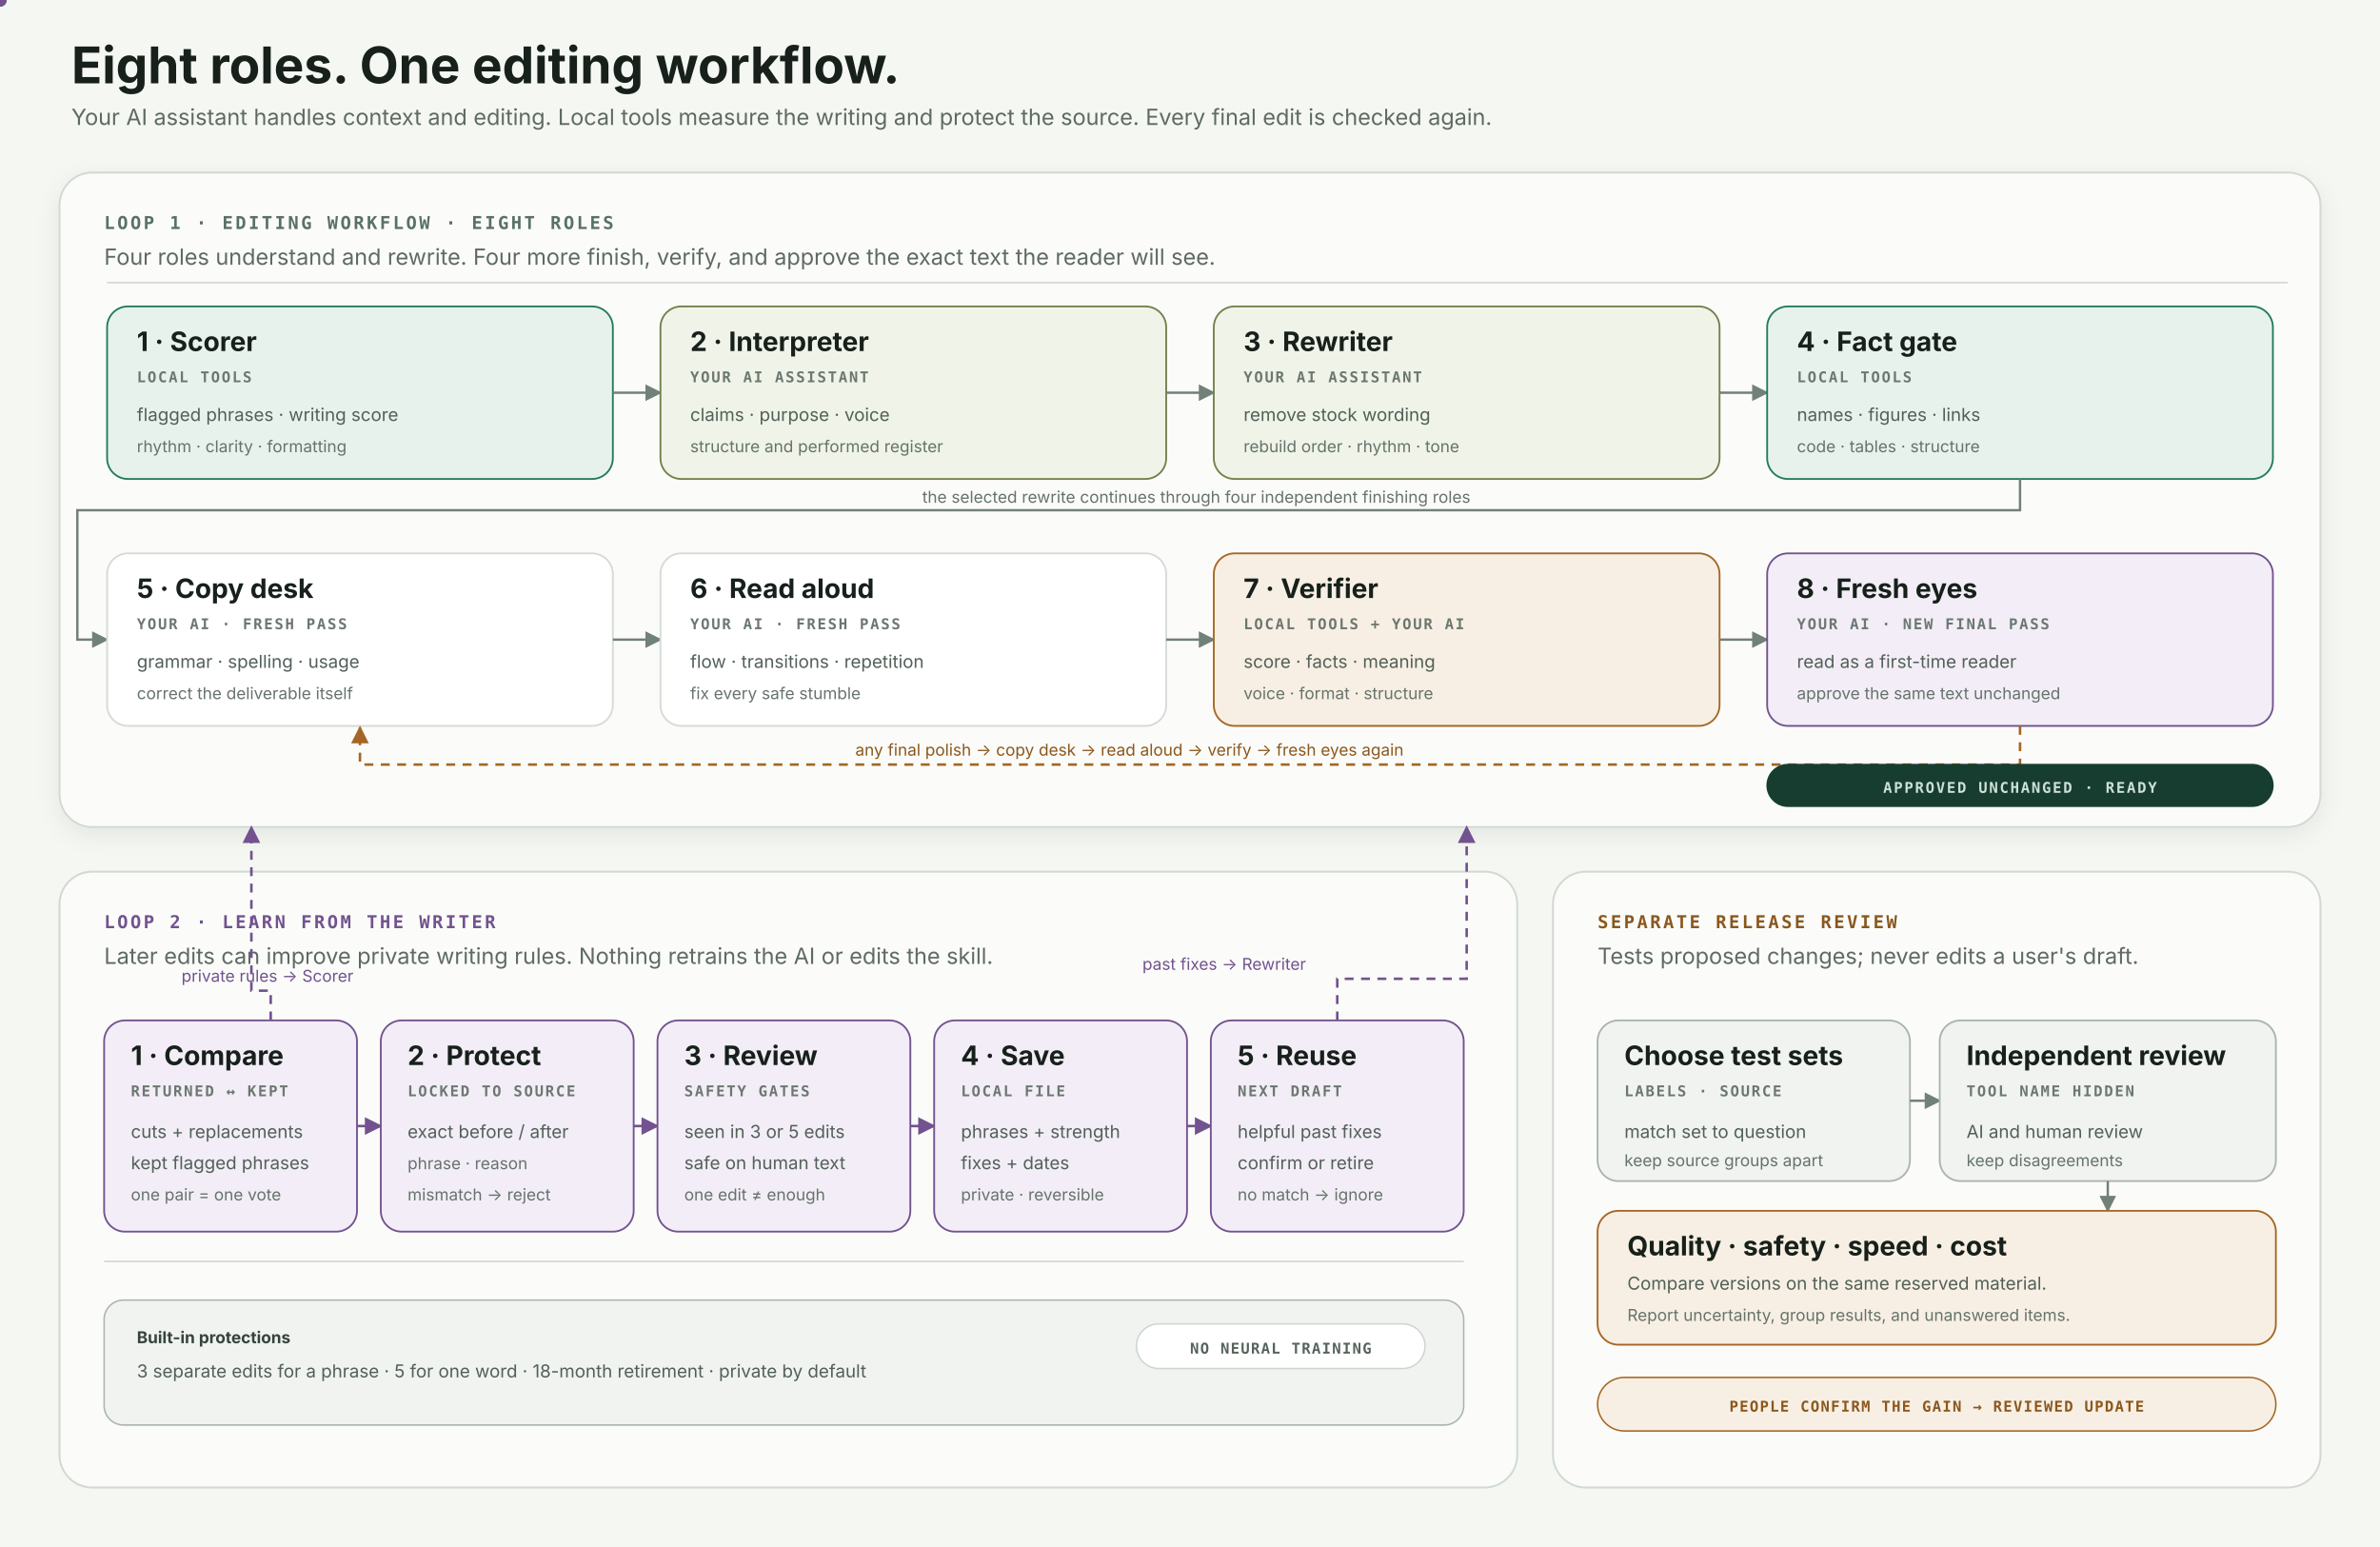
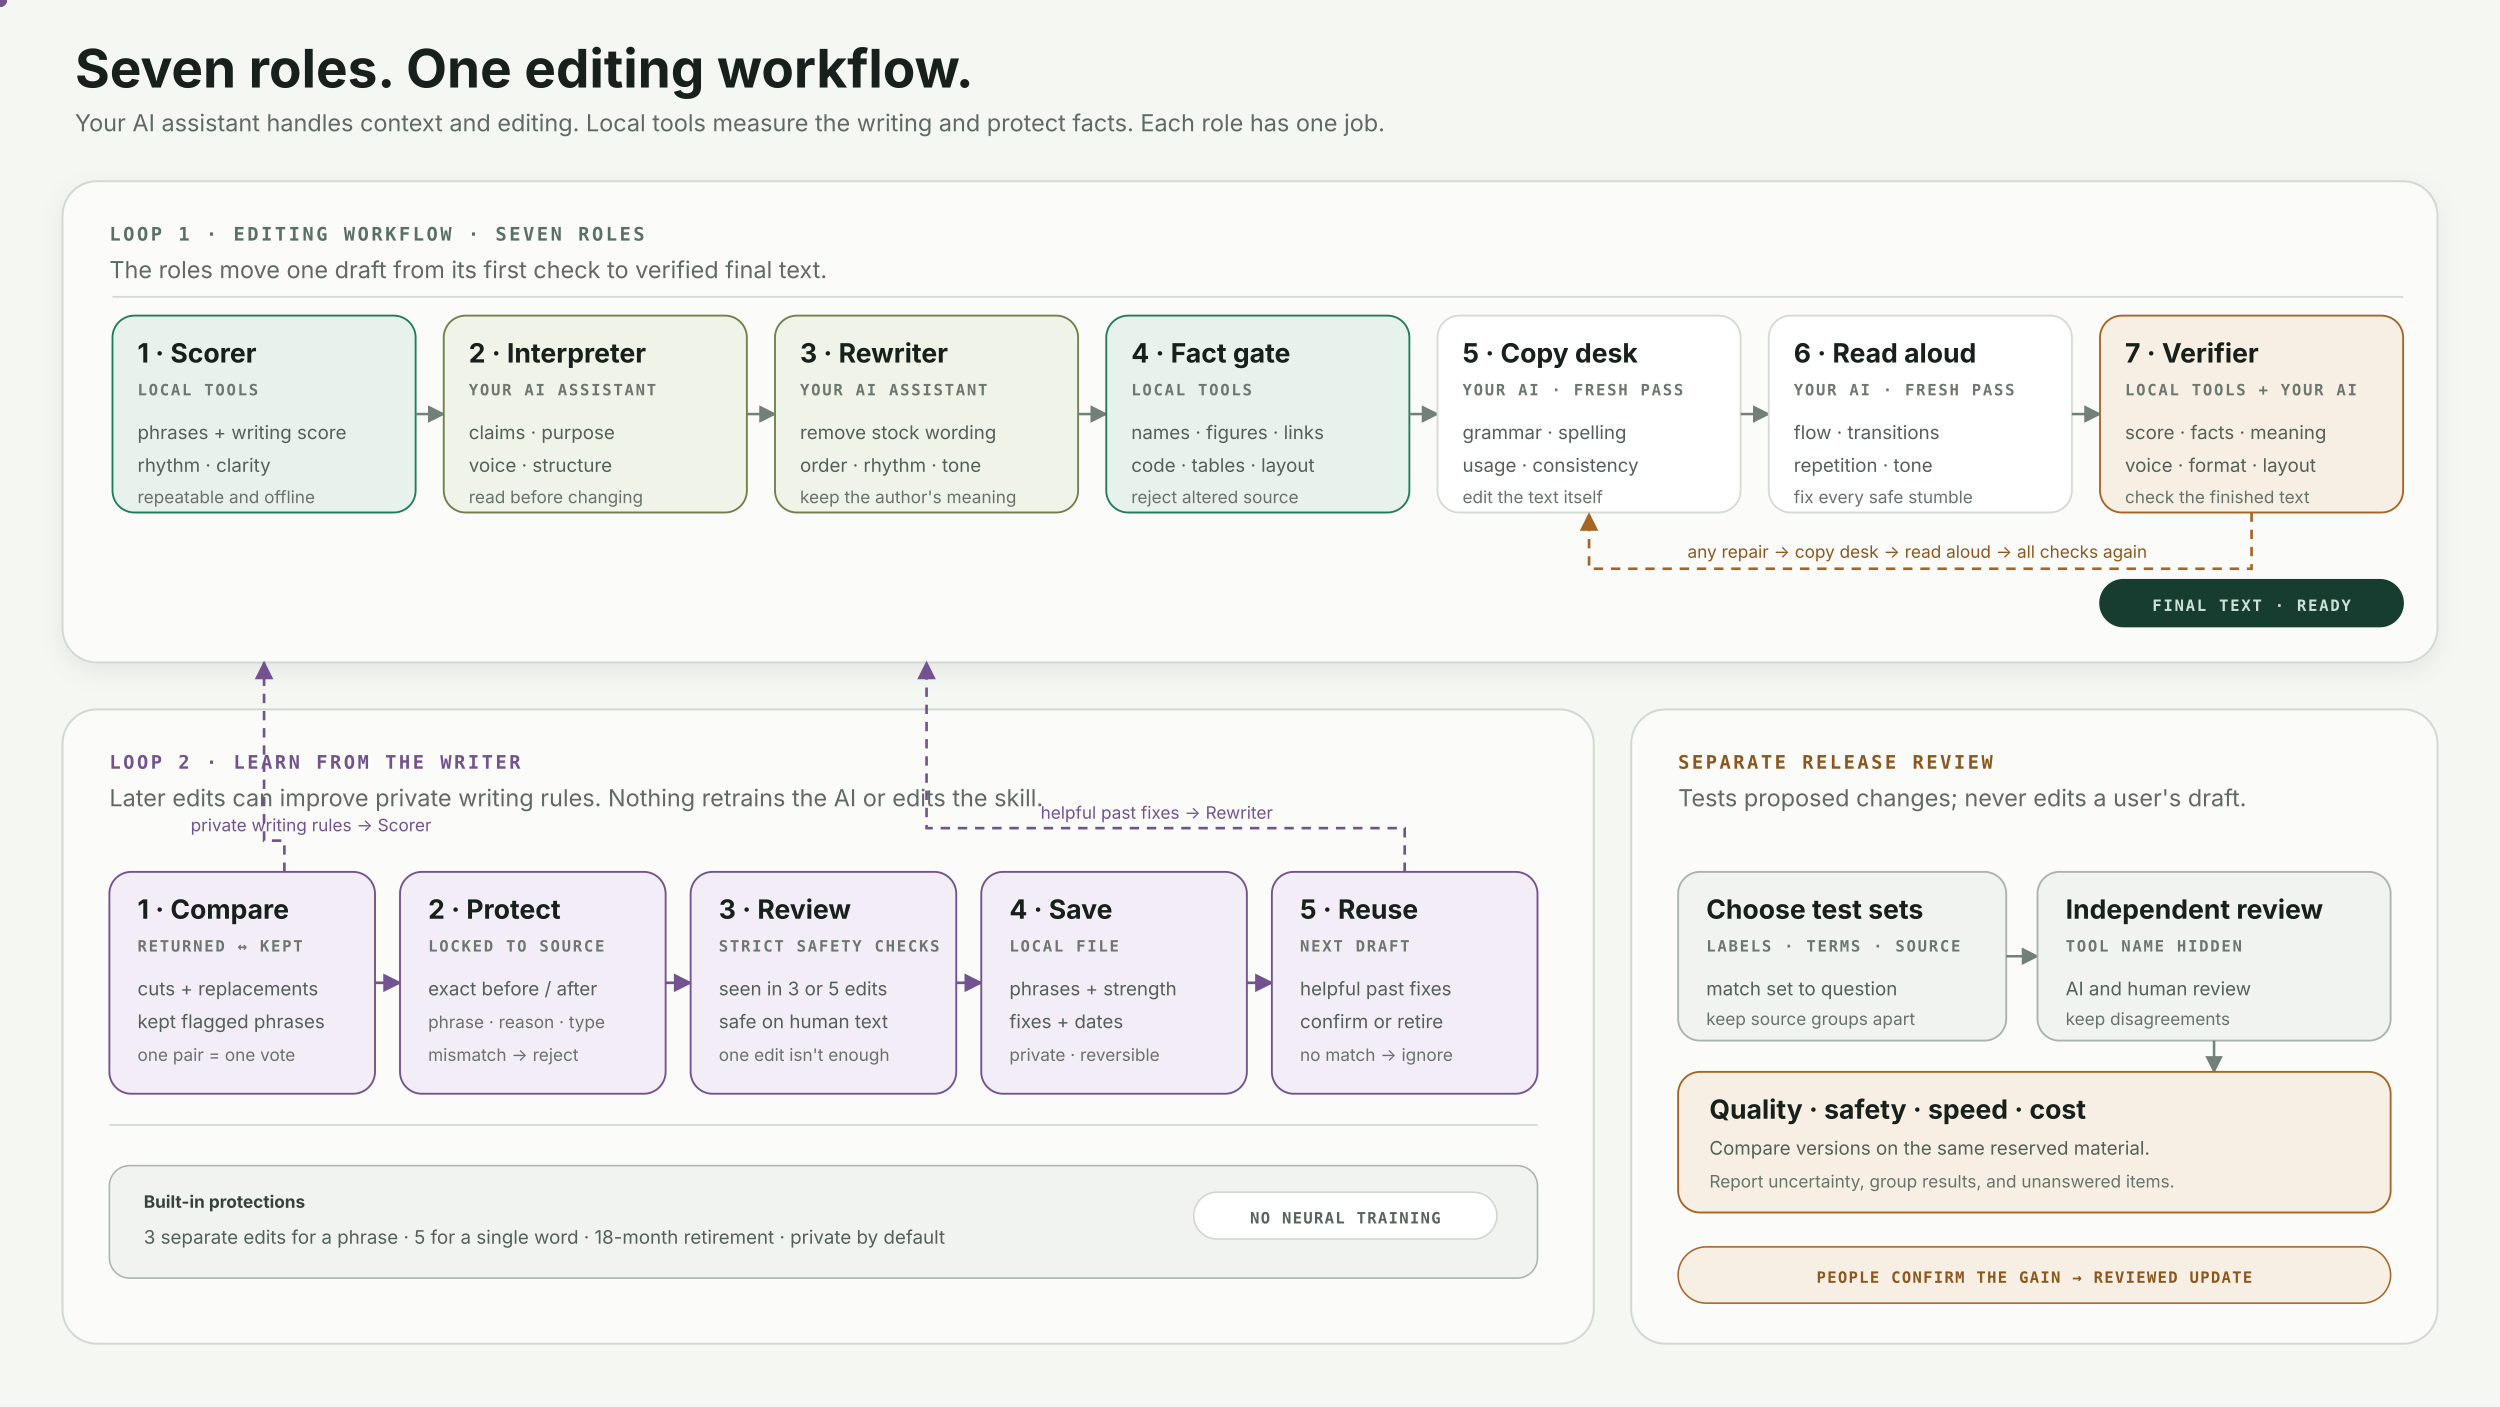
- <svg xmlns="http://www.w3.org/2000/svg" viewBox="0 0 1600 1040" width="1600" height="1040" font-family="Helvetica,Arial,sans-serif" role="img" aria-labelledby="title desc" aria-label="Zero Slop uses eight roles in one editing workflow. Local tools score the draft and protect source details. The user's AI assistant interprets, rewrites, copy edits, and reads the text aloud. Local tools and the assistant verify it. A separate fresh-eyes finalizer reads the verified text as a first-time reader. If it changes anything, copy editing, read-aloud review, verification, and fresh-eyes review all run again. Later writer edits can improve private writing rules after safety checks. A separate release review tests quality, safety, speed, and cost. No neural training occurs automatically.">
+ <svg xmlns="http://www.w3.org/2000/svg" viewBox="0 0 1600 900" width="1600" height="900" font-family="Helvetica,Arial,sans-serif" role="img" aria-labelledby="title desc" aria-label="Zero Slop uses seven roles in one editing workflow. Local tools score the draft. The user's existing AI assistant, powered by Claude, GPT, or another compatible model, interprets and rewrites it. Local tools protect names, numbers, quotations, and links. Fresh AI passes copy edit and read the text aloud. Local tools and the AI assistant verify the exact final text. Later writer edits can improve private writing rules after strict safety checks. A separate release review tests quality, safety, speed, and cost. No neural training occurs automatically.">
  <defs>
    <marker id="arrow" viewBox="0 0 10 10" refX="9" refY="5" markerWidth="7" markerHeight="7" orient="auto-start-reverse">
      <path d="M0 0 10 5 0 10Z" fill="#718078" />
    </marker>
    <marker id="amberArrow" viewBox="0 0 10 10" refX="9" refY="5" markerWidth="7" markerHeight="7" orient="auto-start-reverse">
      <path d="M0 0 10 5 0 10Z" fill="#A56625" />
    </marker>
    <marker id="purpleArrow" viewBox="0 0 10 10" refX="9" refY="5" markerWidth="7" markerHeight="7" orient="auto-start-reverse">
      <path d="M0 0 10 5 0 10Z" fill="#72528F" />
    </marker>
    <filter id="softShadow" x="-20%" y="-20%" width="140%" height="140%">
      <feDropShadow dx="0" dy="5" stdDeviation="8" flood-color="#17221C" flood-opacity=".07" />
    </filter>
    <style>
-       .grt{fill:#F5F7F3}.grp{fill:#FBFCF9;stroke:#D2D9D2;stroke-width:1.3}.grl{fill:#F0F3F0;stroke:#AAB4AC}.node{fill:#FFF;stroke:#D4DBD4;stroke-width:1.2}.green{fill:#E8F2EC;stroke:#227B5B}.olive{fill:#EFF3E8;stroke:#71804B}.amber{fill:#F7EFE3;stroke:#A56625}.purple{fill:#F2EDF6;stroke:#72528F}.slate{fill:#F0F3F0;stroke:#AAB4AC}.output{fill:#173D30;stroke:#173D30}.title{font:700 34px -apple-system,BlinkMacSystemFont,"Segoe UI",sans-serif;fill:#17201B}.dek{font:400 15px -apple-system,BlinkMacSystemFont,"Segoe UI",sans-serif;fill:#5E6A63}.eyebrow{font:700 12px ui-monospace,SFMono-Regular,Menlo,monospace;letter-spacing:1.6px;fill:#597067}.eyebrowPurple{font:700 12px ui-monospace,SFMono-Regular,Menlo,monospace;letter-spacing:1.6px;fill:#72528F}.eyebrowAmber{font:700 12px ui-monospace,SFMono-Regular,Menlo,monospace;letter-spacing:1.6px;fill:#8B571D}.stage{font:700 18px -apple-system,BlinkMacSystemFont,"Segoe UI",sans-serif;fill:#17201B}.role{font:700 10px ui-monospace,SFMono-Regular,Menlo,monospace;letter-spacing:1.1px;fill:#6B776F}.body{font:400 12px -apple-system,BlinkMacSystemFont,"Segoe UI",sans-serif;fill:#526058}.small{font:400 11px -apple-system,BlinkMacSystemFont,"Segoe UI",sans-serif;fill:#66736B}.smallStrong{font:700 11px -apple-system,BlinkMacSystemFont,"Segoe UI",sans-serif;fill:#35433B}.whiteLabel{font:700 10px ui-monospace,SFMono-Regular,Menlo,monospace;letter-spacing:1.1px;fill:#CDE1D7}.ln{fill:none;stroke:#718078;stroke-width:1.6}.rp{fill:none;stroke:#A56625;stroke-width:1.7;stroke-dasharray:6 5}.lp{fill:none;stroke:#72528F;stroke-width:1.7;stroke-dasharray:6 5}.rail{fill:none;stroke:#D4DBD4;stroke-width:1.2}.badge{fill:#FFF;stroke:#CED6CF;stroke-width:1}.badgeText{font:700 10px ui-monospace,SFMono-Regular,Menlo,monospace;letter-spacing:.8px;fill:#56645C}.purpleText{fill:#72528F}.amberText{fill:#8B571D}
+       .grt{fill:#F5F7F3}.grp{fill:#FBFCF9;stroke:#D2D9D2;stroke-width:1.3}.grl{fill:#F0F3F0;stroke:#AAB4AC}.node{fill:#FFFFFF;stroke:#D4DBD4;stroke-width:1.2}.green{fill:#E8F2EC;stroke:#227B5B}.olive{fill:#EFF3E8;stroke:#71804B}.amber{fill:#F7EFE3;stroke:#A56625}.purple{fill:#F2EDF6;stroke:#72528F}.slate{fill:#F0F3F0;stroke:#AAB4AC}.output{fill:#173D30;stroke:#173D30}.title{font:700 34px -apple-system,BlinkMacSystemFont,"Segoe UI",sans-serif;font-size:34px;fill:#17201B}.dek{font:400 15px -apple-system,BlinkMacSystemFont,"Segoe UI",sans-serif;font-size:15px;fill:#5E6A63}.eyebrow{font:700 12px ui-monospace,SFMono-Regular,Menlo,monospace;font-size:12px;letter-spacing:1.6px;fill:#597067}.eyebrowPurple{font:700 12px ui-monospace,SFMono-Regular,Menlo,monospace;font-size:12px;letter-spacing:1.6px;fill:#72528F}.eyebrowAmber{font:700 12px ui-monospace,SFMono-Regular,Menlo,monospace;font-size:12px;letter-spacing:1.6px;fill:#8B571D}.stage{font:700 17px -apple-system,BlinkMacSystemFont,"Segoe UI",sans-serif;font-size:17px;fill:#17201B}.role{font:700 10px ui-monospace,SFMono-Regular,Menlo,monospace;font-size:10px;letter-spacing:1.1px;fill:#6B776F}.body{font:400 12px -apple-system,BlinkMacSystemFont,"Segoe UI",sans-serif;font-size:12px;fill:#526058}.small{font:400 11px -apple-system,BlinkMacSystemFont,"Segoe UI",sans-serif;font-size:11px;fill:#66736B}.smallStrong{font:700 11px -apple-system,BlinkMacSystemFont,"Segoe UI",sans-serif;font-size:11px;fill:#35433B}.whiteLabel{font:700 10px ui-monospace,SFMono-Regular,Menlo,monospace;font-size:10px;letter-spacing:1.1px;fill:#CDE1D7}.ln{fill:none;stroke:#718078;stroke-width:1.6}.rp{fill:none;stroke:#A56625;stroke-width:1.7;stroke-dasharray:6 5}.lp{fill:none;stroke:#72528F;stroke-width:1.7;stroke-dasharray:6 5}.rail{fill:none;stroke:#D4DBD4;stroke-width:1.2}.badge{fill:#FFFFFF;stroke:#CED6CF;stroke-width:1}.badgeText{font:700 10px ui-monospace,SFMono-Regular,Menlo,monospace;font-size:10px;letter-spacing:.8px;fill:#56645C}.purpleText{fill:#72528F}.amberText{fill:#8B571D}
      @media (prefers-reduced-motion:reduce){.motion{display:none}}
      @media (prefers-color-scheme:dark){#background{fill:#101512}.grt{fill:#101512}.grp{fill:#171D18;stroke:#374139}.grl{fill:#1D231E;stroke:#4C574F}.node{fill:#1C231E;stroke:#3B463E}.green{fill:#142A21;stroke:#42A57B}.olive{fill:#242A1B;stroke:#94A561}.amber{fill:#302316;stroke:#C58A43}.purple{fill:#251D2B;stroke:#9D78B7}.slate{fill:#1D231E;stroke:#4C574F}.title,.stage{fill:#EEF3EF}.dek,.body,.small{fill:#AEB9B1}.eyebrow,.role,.badgeText{fill:#9EACA3}.smallStrong{fill:#D7DFD9}.badge{fill:#202721;stroke:#465149}.ln{stroke:#7D8A81}.rp{stroke:#C58A43}.lp{stroke:#9D78B7}.amberText{fill:#D4A05F}.purpleText{fill:#B899CC}}
    </style>
  </defs>
-   <rect id="background" width="1600" height="1040" class="grt" />
-   <text x="48" y="56" class="title">Eight roles. One editing workflow.</text>
-   <text x="48" y="84" class="dek">Your AI assistant handles context and editing. Local tools measure the writing and protect the source. Every final edit is checked again.</text>
-   <rect x="40" y="116" width="1520" height="440" rx="22" class="grp" filter="url(#softShadow)" />
-   <text x="70" y="154" class="eyebrow">LOOP 1 · EDITING WORKFLOW · EIGHT ROLES</text>
-   <text x="70" y="178" class="dek">Four roles understand and rewrite. Four more finish, verify, and approve the exact text the reader will see.</text>
+   <rect id="background" width="1600" height="900" class="grt" />
+   <text x="48" y="56" class="title">Seven roles. One editing workflow.</text>
+   <text x="48" y="84" class="dek">Your AI assistant handles context and editing. Local tools measure the writing and protect facts. Each role has one job.</text>
+   <rect x="40" y="116" width="1520" height="308" rx="22" class="grp" filter="url(#softShadow)" />
+   <text x="70" y="154" class="eyebrow">LOOP 1 · EDITING WORKFLOW · SEVEN ROLES</text>
+   <text x="70" y="178" class="dek">The roles move one draft from its first check to verified final text.</text>
  <path d="M72 190H1538" class="rail" />
  <circle r="4.5" fill="#227B5B" class="motion">
-     <animateMotion dur="9s" repeatCount="indefinite" path="M72 190H1538" />
+     <animateMotion dur="8s" repeatCount="indefinite" path="M72 190H1538" />
  </circle>
-   <rect x="72" y="206" width="340" height="116" rx="14" class="node green" />
-   <text x="92" y="236" class="stage">1 · Scorer</text>
-   <text x="92" y="257" class="role">LOCAL TOOLS</text>
-   <text x="92" y="283" class="body">flagged phrases · writing score</text>
-   <text x="92" y="304" class="small">rhythm · clarity · formatting</text>
-   <path d="M412 264H444" class="ln" marker-end="url(#arrow)" />
-   <rect x="444" y="206" width="340" height="116" rx="14" class="node olive" />
-   <text x="464" y="236" class="stage">2 · Interpreter</text>
-   <text x="464" y="257" class="role">YOUR AI ASSISTANT</text>
-   <text x="464" y="283" class="body">claims · purpose · voice</text>
-   <text x="464" y="304" class="small">structure and performed register</text>
-   <path d="M784 264H816" class="ln" marker-end="url(#arrow)" />
-   <rect x="816" y="206" width="340" height="116" rx="14" class="node olive" />
-   <text x="836" y="236" class="stage">3 · Rewriter</text>
-   <text x="836" y="257" class="role">YOUR AI ASSISTANT</text>
-   <text x="836" y="283" class="body">remove stock wording</text>
-   <text x="836" y="304" class="small">rebuild order · rhythm · tone</text>
-   <path d="M1156 264H1188" class="ln" marker-end="url(#arrow)" />
-   <rect x="1188" y="206" width="340" height="116" rx="14" class="node green" />
-   <text x="1208" y="236" class="stage">4 · Fact gate</text>
-   <text x="1208" y="257" class="role">LOCAL TOOLS</text>
-   <text x="1208" y="283" class="body">names · figures · links</text>
-   <text x="1208" y="304" class="small">code · tables · structure</text>
-   <path d="M1358 322V343H52V430H72" class="ln" marker-end="url(#arrow)" />
-   <text x="620" y="338" class="small">the selected rewrite continues through four independent finishing roles</text>
-   <rect x="72" y="372" width="340" height="116" rx="14" class="node" />
-   <text x="92" y="402" class="stage">5 · Copy desk</text>
-   <text x="92" y="423" class="role">YOUR AI · FRESH PASS</text>
-   <text x="92" y="449" class="body">grammar · spelling · usage</text>
-   <text x="92" y="470" class="small">correct the deliverable itself</text>
-   <path d="M412 430H444" class="ln" marker-end="url(#arrow)" />
-   <rect x="444" y="372" width="340" height="116" rx="14" class="node" />
-   <text x="464" y="402" class="stage">6 · Read aloud</text>
-   <text x="464" y="423" class="role">YOUR AI · FRESH PASS</text>
-   <text x="464" y="449" class="body">flow · transitions · repetition</text>
-   <text x="464" y="470" class="small">fix every safe stumble</text>
-   <path d="M784 430H816" class="ln" marker-end="url(#arrow)" />
-   <rect x="816" y="372" width="340" height="116" rx="14" class="node amber" />
-   <text x="836" y="402" class="stage">7 · Verifier</text>
-   <text x="836" y="423" class="role">LOCAL TOOLS + YOUR AI</text>
-   <text x="836" y="449" class="body">score · facts · meaning</text>
-   <text x="836" y="470" class="small">voice · format · structure</text>
-   <path d="M1156 430H1188" class="ln" marker-end="url(#arrow)" />
-   <rect x="1188" y="372" width="340" height="116" rx="14" class="node purple" />
-   <text x="1208" y="402" class="stage">8 · Fresh eyes</text>
-   <text x="1208" y="423" class="role">YOUR AI · NEW FINAL PASS</text>
-   <text x="1208" y="449" class="body">read as a first-time reader</text>
-   <text x="1208" y="470" class="small">approve the same text unchanged</text>
-   <path d="M1358 488V514H242V489" class="rp" marker-end="url(#amberArrow)" />
-   <text x="575" y="508" class="small amberText">any final polish → copy desk → read aloud → verify → fresh eyes again</text>
-   <rect x="1188" y="514" width="340" height="28" rx="14" class="output" />
-   <text x="1358" y="533" text-anchor="middle" class="whiteLabel">APPROVED UNCHANGED · READY</text>
-   <rect x="40" y="586" width="980" height="414" rx="22" class="grp" />
-   <text x="70" y="624" class="eyebrowPurple">LOOP 2 · LEARN FROM THE WRITER</text>
-   <text x="70" y="648" class="dek">Later edits can improve private writing rules. Nothing retrains the AI or edits the skill.</text>
-   <rect x="70" y="686" width="170" height="142" rx="14" class="node purple" />
-   <text x="88" y="716" class="stage">1 · Compare</text>
-   <text x="88" y="737" class="role">RETURNED ↔ KEPT</text>
-   <text x="88" y="765" class="body">cuts + replacements</text>
-   <text x="88" y="786" class="body">kept flagged phrases</text>
-   <text x="88" y="807" class="small">one pair = one vote</text>
-   <path d="M240 757H256" class="lp" marker-end="url(#purpleArrow)" />
-   <rect x="256" y="686" width="170" height="142" rx="14" class="node purple" />
-   <text x="274" y="716" class="stage">2 · Protect</text>
-   <text x="274" y="737" class="role">LOCKED TO SOURCE</text>
-   <text x="274" y="765" class="body">exact before / after</text>
-   <text x="274" y="786" class="small">phrase · reason</text>
-   <text x="274" y="807" class="small">mismatch → reject</text>
-   <path d="M426 757H442" class="lp" marker-end="url(#purpleArrow)" />
-   <rect x="442" y="686" width="170" height="142" rx="14" class="node purple" />
-   <text x="460" y="716" class="stage">3 · Review</text>
-   <text x="460" y="737" class="role">SAFETY GATES</text>
-   <text x="460" y="765" class="body">seen in 3 or 5 edits</text>
-   <text x="460" y="786" class="body">safe on human text</text>
-   <text x="460" y="807" class="small">one edit ≠ enough</text>
-   <path d="M612 757H628" class="lp" marker-end="url(#purpleArrow)" />
-   <rect x="628" y="686" width="170" height="142" rx="14" class="node purple" />
-   <text x="646" y="716" class="stage">4 · Save</text>
-   <text x="646" y="737" class="role">LOCAL FILE</text>
-   <text x="646" y="765" class="body">phrases + strength</text>
-   <text x="646" y="786" class="body">fixes + dates</text>
-   <text x="646" y="807" class="small">private · reversible</text>
-   <path d="M798 757H814" class="lp" marker-end="url(#purpleArrow)" />
-   <rect x="814" y="686" width="170" height="142" rx="14" class="node purple" />
-   <text x="832" y="716" class="stage">5 · Reuse</text>
-   <text x="832" y="737" class="role">NEXT DRAFT</text>
-   <text x="832" y="765" class="body">helpful past fixes</text>
-   <text x="832" y="786" class="body">confirm or retire</text>
-   <text x="832" y="807" class="small">no match → ignore</text>
-   <path d="M182 686V666H169V556" class="lp" marker-end="url(#purpleArrow)" />
-   <text x="122" y="660" class="small purpleText">private rules → Scorer</text>
-   <path d="M899 686V658H986V556" class="lp" marker-end="url(#purpleArrow)" />
-   <text x="768" y="652" class="small purpleText">past fixes → Rewriter</text>
-   <path d="M70 848H984" class="rail" />
+   <rect x="72" y="202" width="194" height="126" rx="14" class="node green" />
+   <text x="88" y="232" class="stage">1 · Scorer</text>
+   <text x="88" y="253" class="role">LOCAL TOOLS</text>
+   <text x="88" y="281" class="body">phrases + writing score</text>
+   <text x="88" y="302" class="body">rhythm · clarity</text>
+   <text x="88" y="322" class="small">repeatable and offline</text>
+   <path d="M266 265H284" class="ln" marker-end="url(#arrow)" />
+   <rect x="284" y="202" width="194" height="126" rx="14" class="node olive" />
+   <text x="300" y="232" class="stage">2 · Interpreter</text>
+   <text x="300" y="253" class="role">YOUR AI ASSISTANT</text>
+   <text x="300" y="281" class="body">claims · purpose</text>
+   <text x="300" y="302" class="body">voice · structure</text>
+   <text x="300" y="322" class="small">read before changing</text>
+   <path d="M478 265H496" class="ln" marker-end="url(#arrow)" />
+   <rect x="496" y="202" width="194" height="126" rx="14" class="node olive" />
+   <text x="512" y="232" class="stage">3 · Rewriter</text>
+   <text x="512" y="253" class="role">YOUR AI ASSISTANT</text>
+   <text x="512" y="281" class="body">remove stock wording</text>
+   <text x="512" y="302" class="body">order · rhythm · tone</text>
+   <text x="512" y="322" class="small">keep the author's meaning</text>
+   <path d="M690 265H708" class="ln" marker-end="url(#arrow)" />
+   <rect x="708" y="202" width="194" height="126" rx="14" class="node green" />
+   <text x="724" y="232" class="stage">4 · Fact gate</text>
+   <text x="724" y="253" class="role">LOCAL TOOLS</text>
+   <text x="724" y="281" class="body">names · figures · links</text>
+   <text x="724" y="302" class="body">code · tables · layout</text>
+   <text x="724" y="322" class="small">reject altered source</text>
+   <path d="M902 265H920" class="ln" marker-end="url(#arrow)" />
+   <rect x="920" y="202" width="194" height="126" rx="14" class="node" />
+   <text x="936" y="232" class="stage">5 · Copy desk</text>
+   <text x="936" y="253" class="role">YOUR AI · FRESH PASS</text>
+   <text x="936" y="281" class="body">grammar · spelling</text>
+   <text x="936" y="302" class="body">usage · consistency</text>
+   <text x="936" y="322" class="small">edit the text itself</text>
+   <path d="M1114 265H1132" class="ln" marker-end="url(#arrow)" />
+   <rect x="1132" y="202" width="194" height="126" rx="14" class="node" />
+   <text x="1148" y="232" class="stage">6 · Read aloud</text>
+   <text x="1148" y="253" class="role">YOUR AI · FRESH PASS</text>
+   <text x="1148" y="281" class="body">flow · transitions</text>
+   <text x="1148" y="302" class="body">repetition · tone</text>
+   <text x="1148" y="322" class="small">fix every safe stumble</text>
+   <path d="M1326 265H1344" class="ln" marker-end="url(#arrow)" />
+   <rect x="1344" y="202" width="194" height="126" rx="14" class="node amber" />
+   <text x="1360" y="232" class="stage">7 · Verifier</text>
+   <text x="1360" y="253" class="role">LOCAL TOOLS + YOUR AI</text>
+   <text x="1360" y="281" class="body">score · facts · meaning</text>
+   <text x="1360" y="302" class="body">voice · format · layout</text>
+   <text x="1360" y="322" class="small">check the finished text</text>
+   <path d="M1441 328V364H1017V329" class="rp" marker-end="url(#amberArrow)" />
+   <text x="1080" y="357" class="small amberText">any repair → copy desk → read aloud → all checks again</text>
+   <rect x="1344" y="371" width="194" height="30" rx="15" class="output" />
+   <text x="1441" y="391" text-anchor="middle" class="whiteLabel">FINAL TEXT · READY</text>
+   <rect x="40" y="454" width="980" height="406" rx="22" class="grp" />
+   <text x="70" y="492" class="eyebrowPurple">LOOP 2 · LEARN FROM THE WRITER</text>
+   <text x="70" y="516" class="dek">Later edits can improve private writing rules. Nothing retrains the AI or edits the skill.</text>
+   <rect x="70" y="558" width="170" height="142" rx="14" class="node purple" />
+   <text x="88" y="588" class="stage">1 · Compare</text>
+   <text x="88" y="609" class="role">RETURNED ↔ KEPT</text>
+   <text x="88" y="637" class="body">cuts + replacements</text>
+   <text x="88" y="658" class="body">kept flagged phrases</text>
+   <text x="88" y="679" class="small">one pair = one vote</text>
+   <path d="M240 629H256" class="lp" marker-end="url(#purpleArrow)" />
+   <rect x="256" y="558" width="170" height="142" rx="14" class="node purple" />
+   <text x="274" y="588" class="stage">2 · Protect</text>
+   <text x="274" y="609" class="role">LOCKED TO SOURCE</text>
+   <text x="274" y="637" class="body">exact before / after</text>
+   <text x="274" y="658" class="small">phrase · reason · type</text>
+   <text x="274" y="679" class="small">mismatch → reject</text>
+   <path d="M426 629H442" class="lp" marker-end="url(#purpleArrow)" />
+   <rect x="442" y="558" width="170" height="142" rx="14" class="node purple" />
+   <text x="460" y="588" class="stage">3 · Review</text>
+   <text x="460" y="609" class="role">STRICT SAFETY CHECKS</text>
+   <text x="460" y="637" class="body">seen in 3 or 5 edits</text>
+   <text x="460" y="658" class="body">safe on human text</text>
+   <text x="460" y="679" class="small">one edit isn't enough</text>
+   <path d="M612 629H628" class="lp" marker-end="url(#purpleArrow)" />
+   <rect x="628" y="558" width="170" height="142" rx="14" class="node purple" />
+   <text x="646" y="588" class="stage">4 · Save</text>
+   <text x="646" y="609" class="role">LOCAL FILE</text>
+   <text x="646" y="637" class="body">phrases + strength</text>
+   <text x="646" y="658" class="body">fixes + dates</text>
+   <text x="646" y="679" class="small">private · reversible</text>
+   <path d="M798 629H814" class="lp" marker-end="url(#purpleArrow)" />
+   <rect x="814" y="558" width="170" height="142" rx="14" class="node purple" />
+   <text x="832" y="588" class="stage">5 · Reuse</text>
+   <text x="832" y="609" class="role">NEXT DRAFT</text>
+   <text x="832" y="637" class="body">helpful past fixes</text>
+   <text x="832" y="658" class="body">confirm or retire</text>
+   <text x="832" y="679" class="small">no match → ignore</text>
+   <path d="M182 558V538H169V424" class="lp" marker-end="url(#purpleArrow)" />
+   <text x="122" y="532" class="small purpleText">private writing rules → Scorer</text>
+   <path d="M899 558V530H593V424" class="lp" marker-end="url(#purpleArrow)" />
+   <text x="666" y="524" class="small purpleText">helpful past fixes → Rewriter</text>
+   <path d="M70 720H984" class="rail" />
  <circle r="4.5" fill="#72528F" class="motion">
-     <animateMotion dur="6s" repeatCount="indefinite" path="M70 848H984" />
+     <animateMotion dur="6s" repeatCount="indefinite" path="M70 720H984" />
  </circle>
-   <rect x="70" y="874" width="914" height="84" rx="13" class="grl" />
-   <text x="92" y="903" class="smallStrong">Built-in protections</text>
-   <text x="92" y="926" class="body">3 separate edits for a phrase · 5 for one word · 18-month retirement · private by default</text>
-   <rect x="764" y="890" width="194" height="30" rx="15" class="badge" />
-   <text x="861" y="910" text-anchor="middle" class="badgeText">NO NEURAL TRAINING</text>
-   <rect x="1044" y="586" width="516" height="414" rx="22" class="grp" />
-   <text x="1074" y="624" class="eyebrowAmber">SEPARATE RELEASE REVIEW</text>
-   <text x="1074" y="648" class="dek">Tests proposed changes; never edits a user's draft.</text>
-   <rect x="1074" y="686" width="210" height="108" rx="14" class="node slate" />
-   <text x="1092" y="716" class="stage">Choose test sets</text>
-   <text x="1092" y="737" class="role">LABELS · SOURCE</text>
-   <text x="1092" y="765" class="body">match set to question</text>
-   <text x="1092" y="784" class="small">keep source groups apart</text>
-   <path d="M1284 740H1304" class="ln" marker-end="url(#arrow)" />
-   <rect x="1304" y="686" width="226" height="108" rx="14" class="node slate" />
-   <text x="1322" y="716" class="stage">Independent review</text>
-   <text x="1322" y="737" class="role">TOOL NAME HIDDEN</text>
-   <text x="1322" y="765" class="body">AI and human review</text>
-   <text x="1322" y="784" class="small">keep disagreements</text>
-   <path d="M1417 794V814" class="ln" marker-end="url(#arrow)" />
-   <rect x="1074" y="814" width="456" height="90" rx="14" class="node amber" />
-   <text x="1094" y="844" class="stage">Quality · safety · speed · cost</text>
-   <text x="1094" y="867" class="body">Compare versions on the same reserved material.</text>
-   <text x="1094" y="888" class="small">Report uncertainty, group results, and unanswered items.</text>
-   <rect x="1074" y="926" width="456" height="36" rx="18" class="amber" />
-   <text x="1302" y="949" text-anchor="middle" class="badgeText amberText">PEOPLE CONFIRM THE GAIN → REVIEWED UPDATE</text>
+   <rect x="70" y="746" width="914" height="72" rx="13" class="grl" />
+   <text x="92" y="773" class="smallStrong">Built-in protections</text>
+   <text x="92" y="796" class="body">3 separate edits for a phrase · 5 for a single word · 18-month retirement · private by default</text>
+   <rect x="764" y="763" width="194" height="30" rx="15" class="badge" />
+   <text x="861" y="783" text-anchor="middle" class="badgeText">NO NEURAL TRAINING</text>
+   <rect x="1044" y="454" width="516" height="406" rx="22" class="grp" />
+   <text x="1074" y="492" class="eyebrowAmber">SEPARATE RELEASE REVIEW</text>
+   <text x="1074" y="516" class="dek">Tests proposed changes; never edits a user's draft.</text>
+   <rect x="1074" y="558" width="210" height="108" rx="14" class="node slate" />
+   <text x="1092" y="588" class="stage">Choose test sets</text>
+   <text x="1092" y="609" class="role">LABELS · TERMS · SOURCE</text>
+   <text x="1092" y="637" class="body">match set to question</text>
+   <text x="1092" y="656" class="small">keep source groups apart</text>
+   <path d="M1284 612H1304" class="ln" marker-end="url(#arrow)" />
+   <rect x="1304" y="558" width="226" height="108" rx="14" class="node slate" />
+   <text x="1322" y="588" class="stage">Independent review</text>
+   <text x="1322" y="609" class="role">TOOL NAME HIDDEN</text>
+   <text x="1322" y="637" class="body">AI and human review</text>
+   <text x="1322" y="656" class="small">keep disagreements</text>
+   <path d="M1417 666V686" class="ln" marker-end="url(#arrow)" />
+   <rect x="1074" y="686" width="456" height="90" rx="14" class="node amber" />
+   <text x="1094" y="716" class="stage">Quality · safety · speed · cost</text>
+   <text x="1094" y="739" class="body">Compare versions on the same reserved material.</text>
+   <text x="1094" y="760" class="small">Report uncertainty, group results, and unanswered items.</text>
+   <rect x="1074" y="798" width="456" height="36" rx="18" class="amber" />
+   <text x="1302" y="821" text-anchor="middle" class="badgeText amberText">PEOPLE CONFIRM THE GAIN → REVIEWED UPDATE</text>
</svg>
